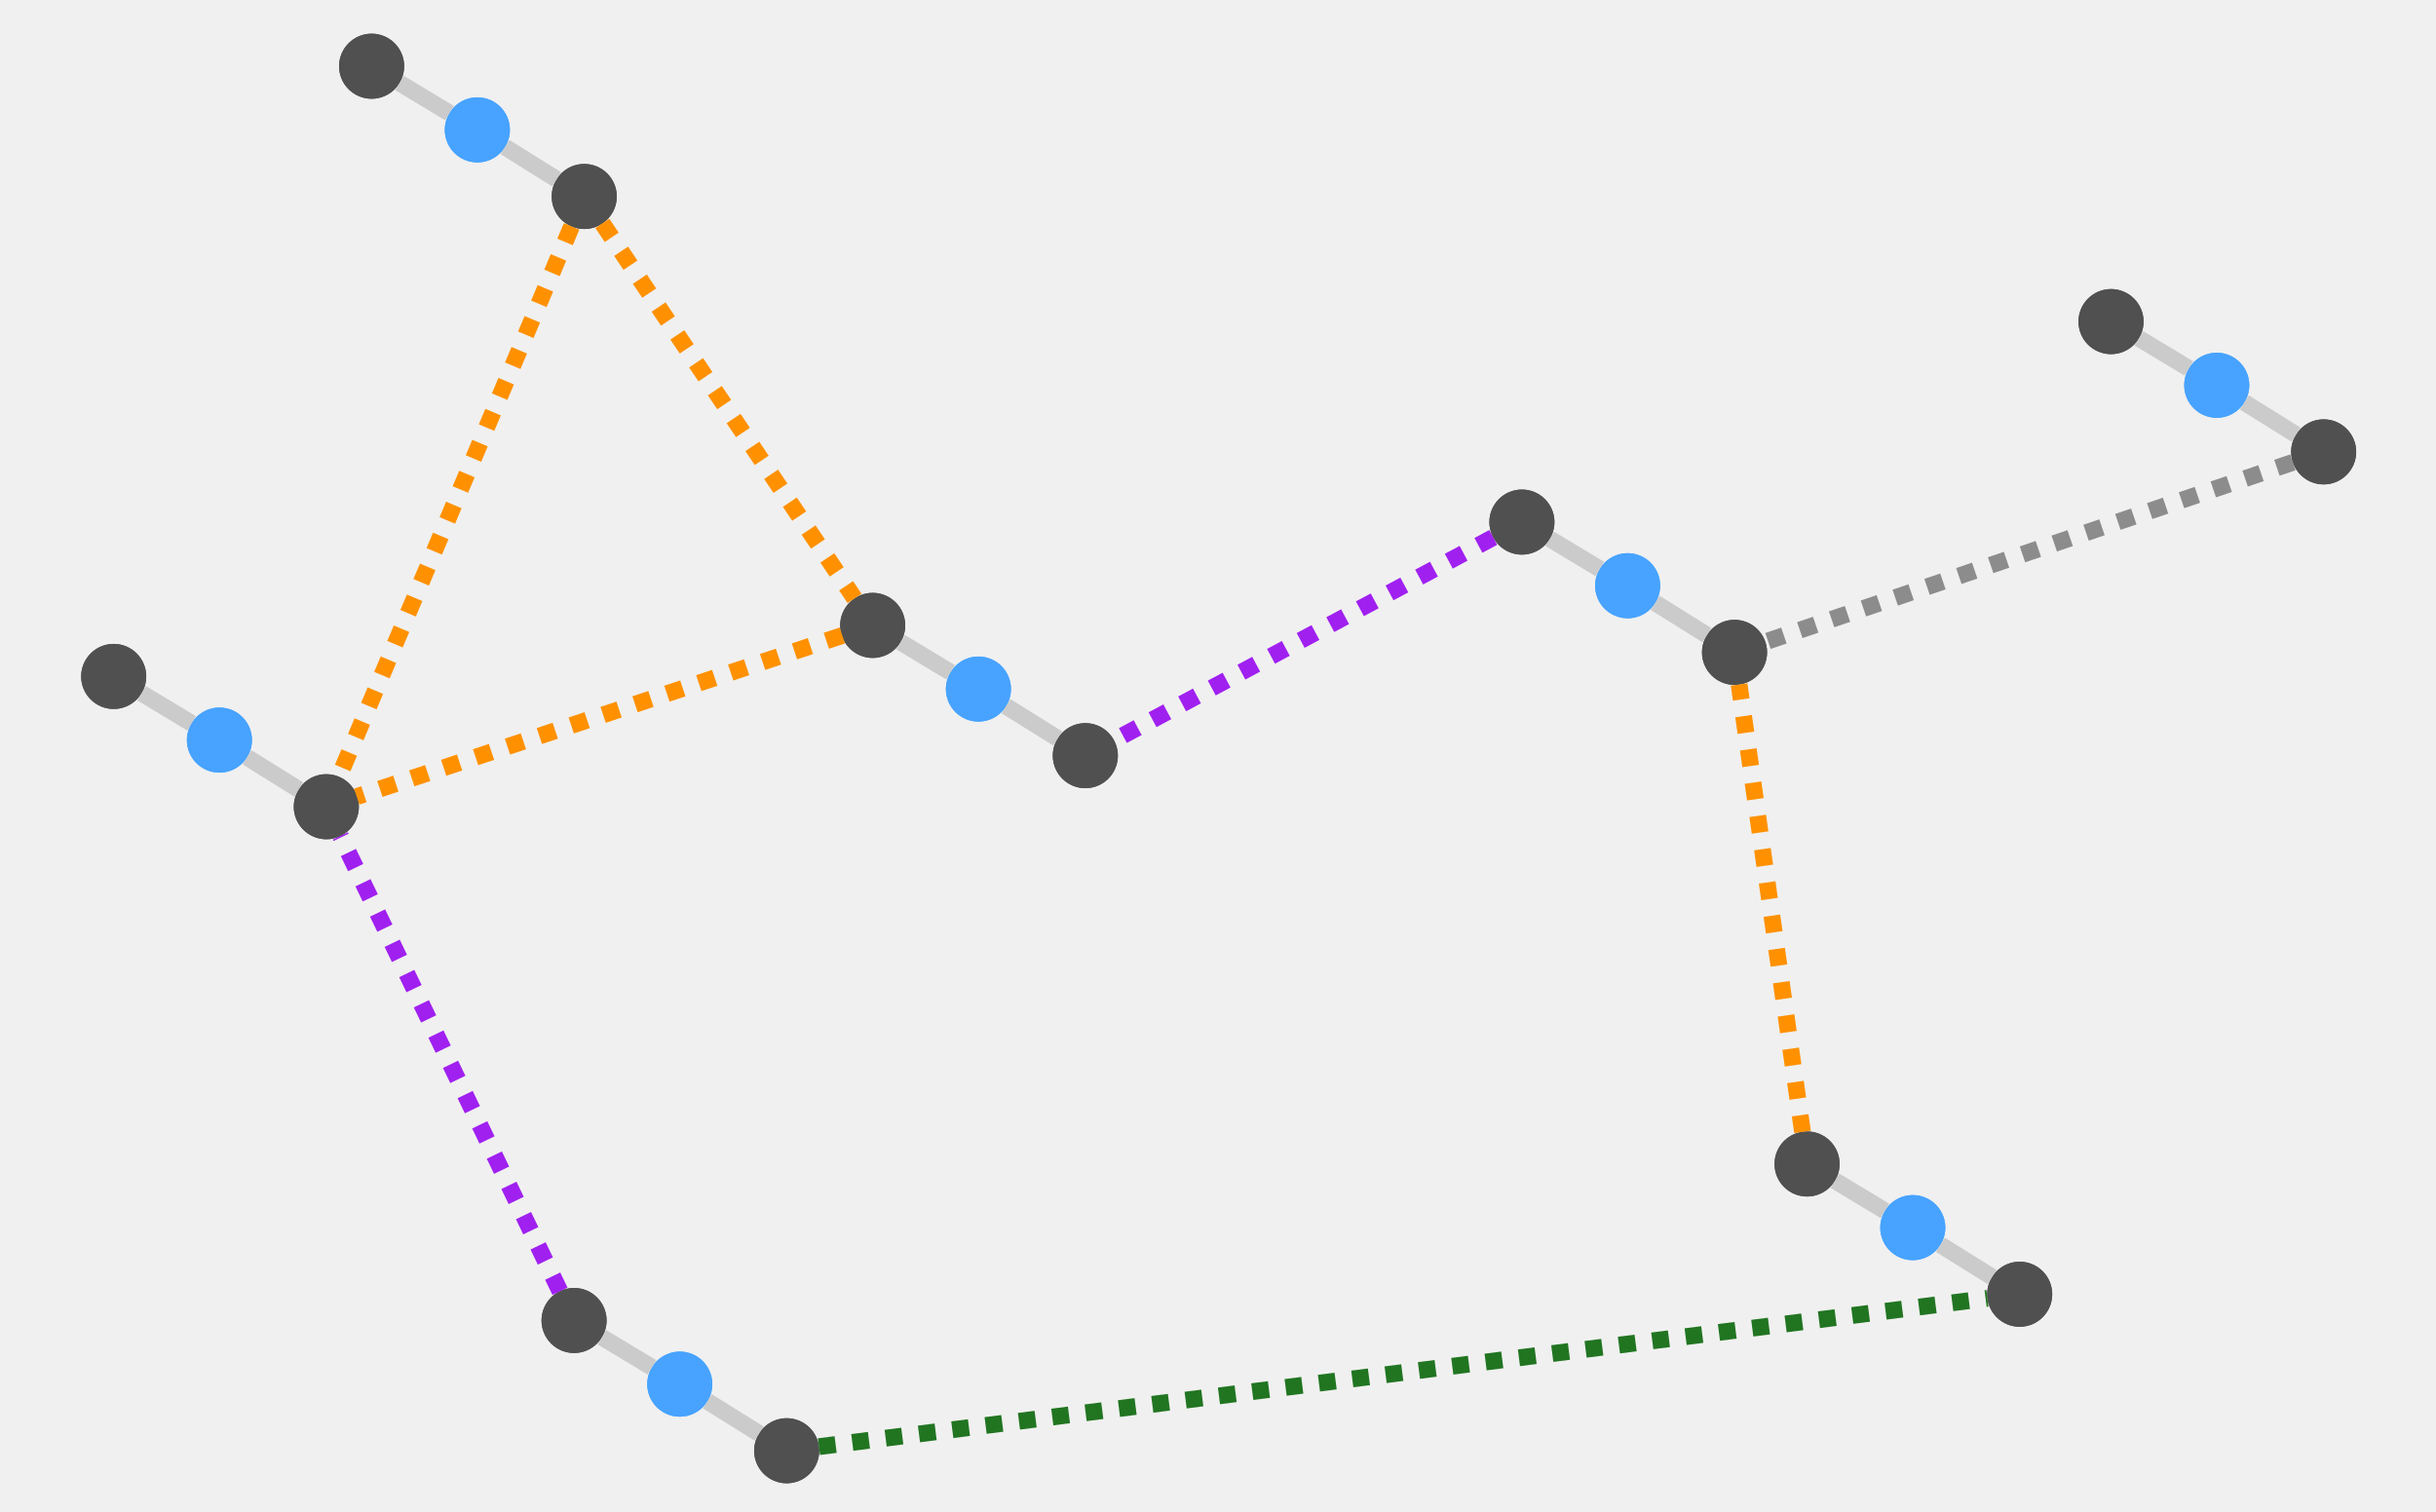
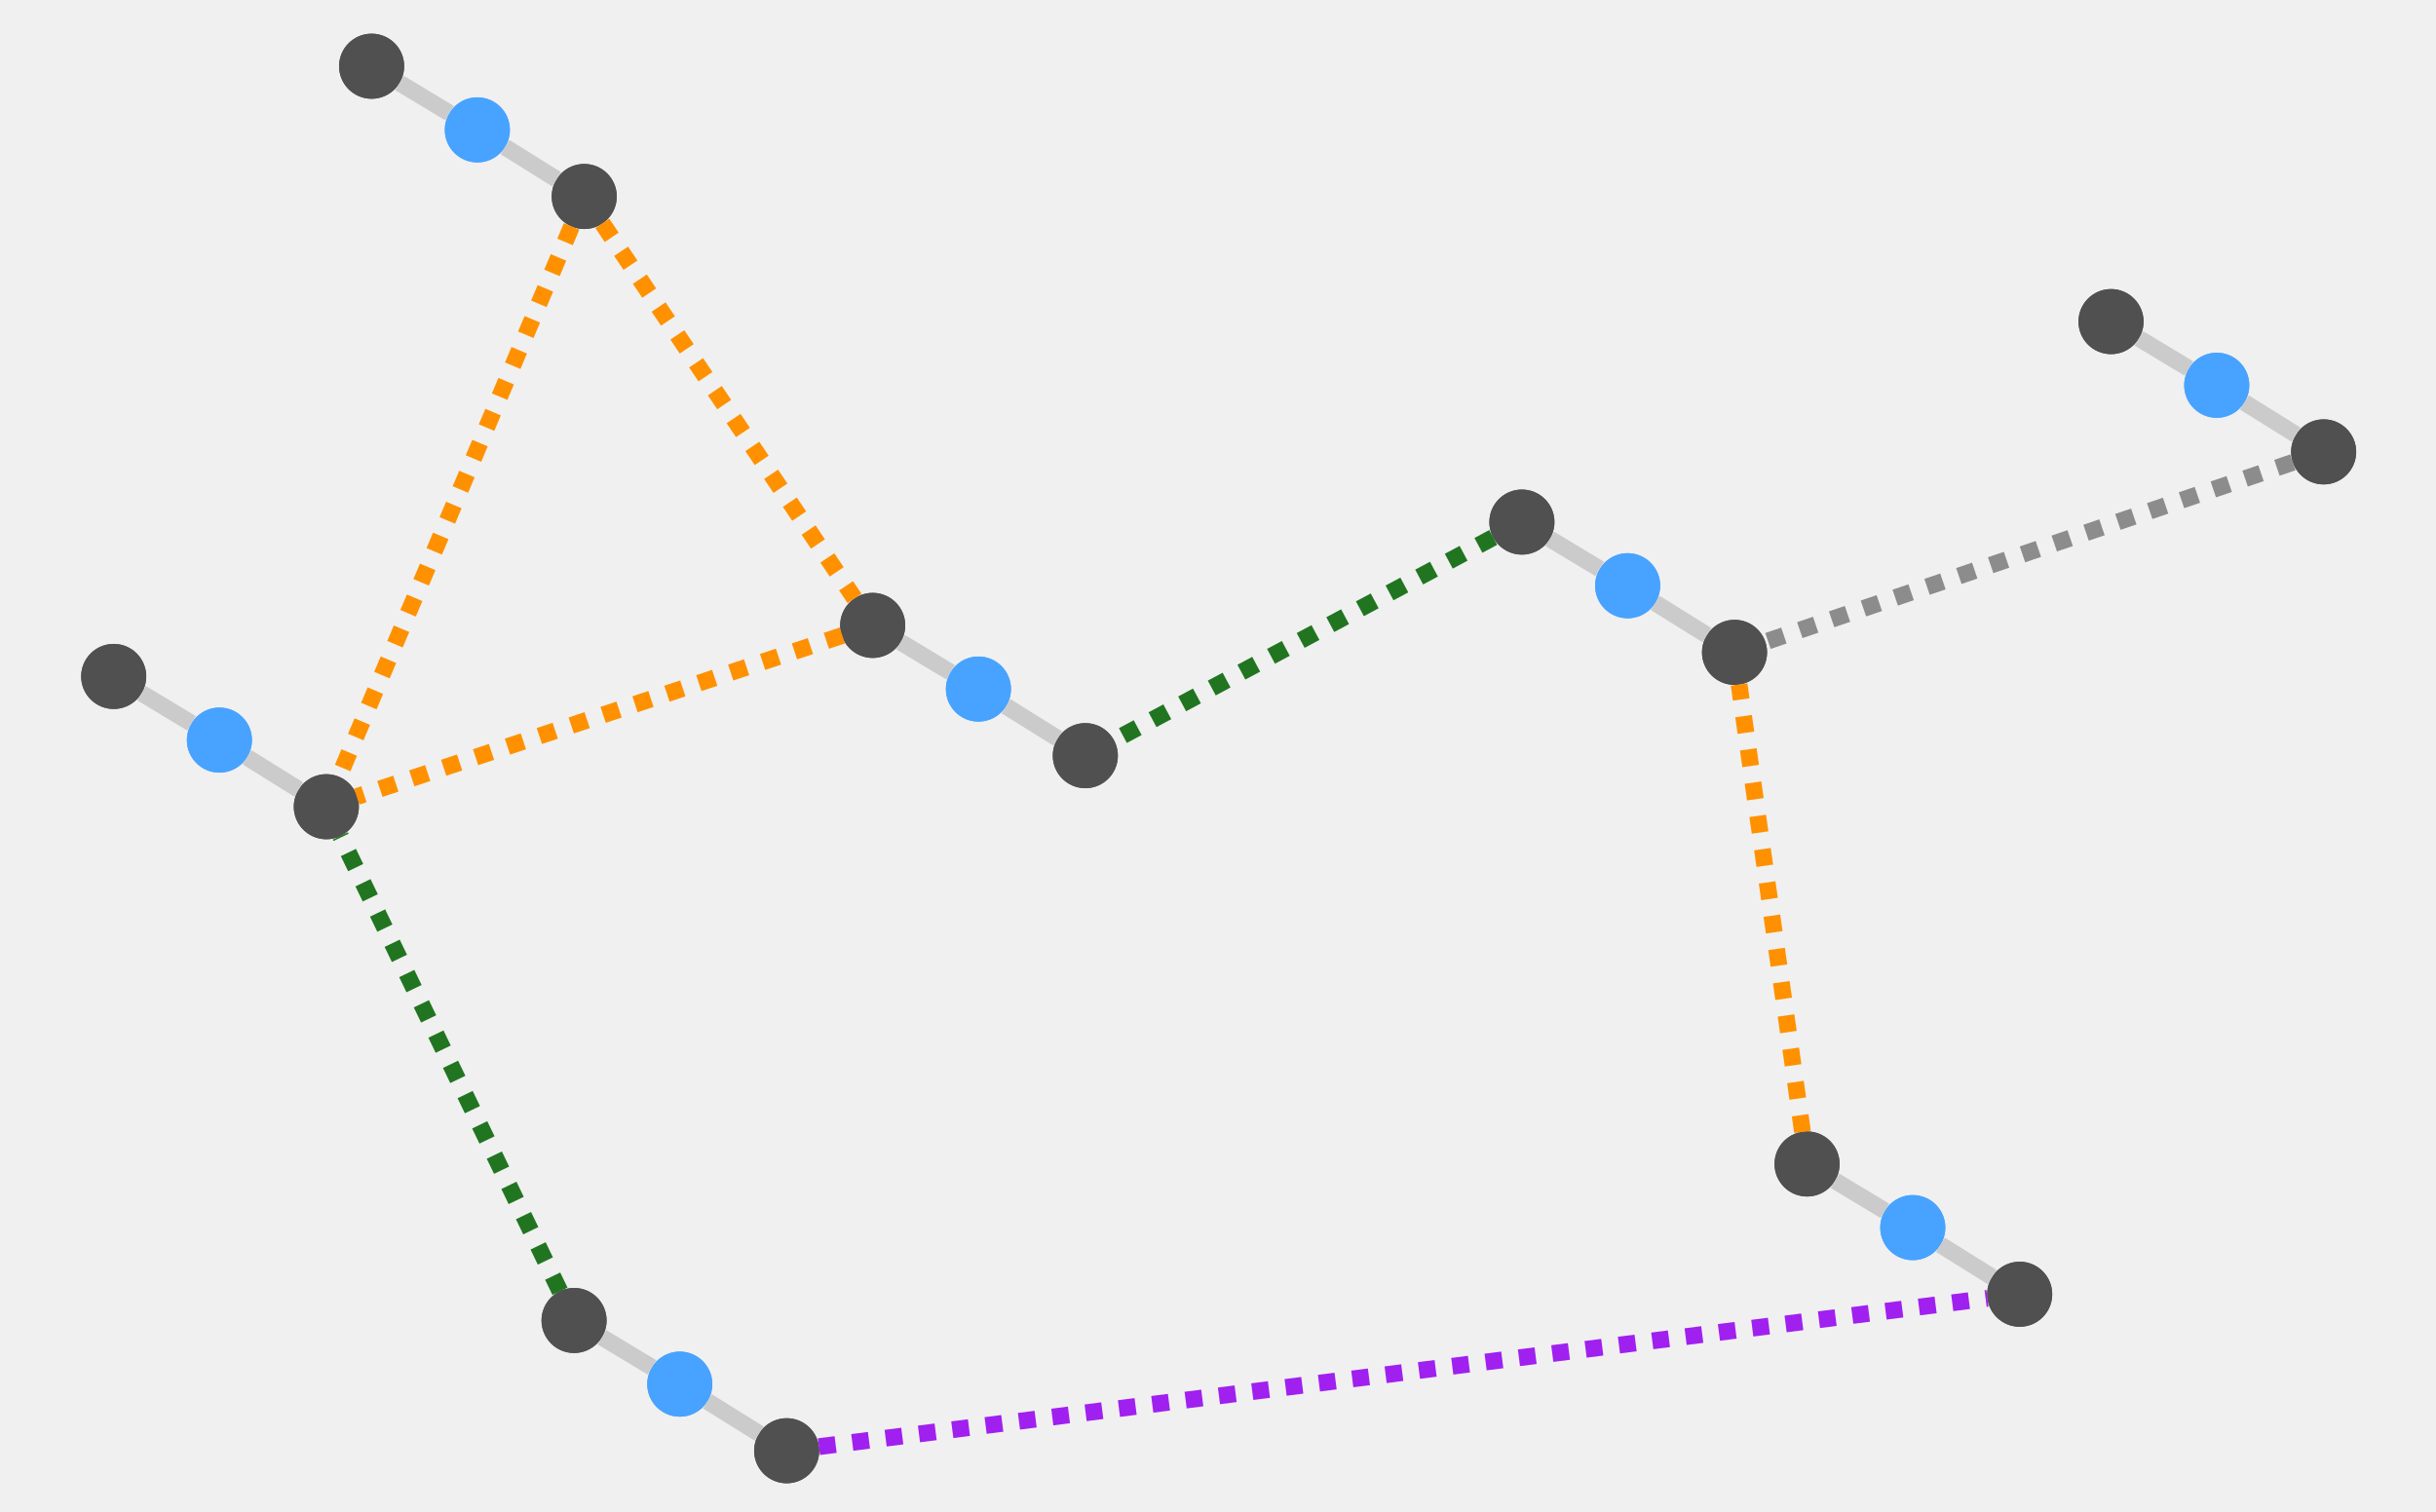
<svg xmlns="http://www.w3.org/2000/svg" width="29cm" height="18cm" viewBox="280 320 580 360">
  <rect style="fill: none; fill-opacity:0; stroke-width: 2.35099e-37; stroke: #ffffff" x="280.004" y="320.002" width="579.991" height="359.976" />
  <g>
    <ellipse style="fill: #505050" cx="357.694" cy="512.108" rx="6.75" ry="6.75" />
    <ellipse style="fill: none; fill-opacity:0; stroke-width: 2; stroke: #505050" cx="357.694" cy="512.108" rx="6.75" ry="6.75" />
    <ellipse style="fill: none; fill-opacity:0; stroke-width: 2; stroke: #505050" cx="357.694" cy="512.108" rx="6.75" ry="6.75" />
  </g>
  <g>
    <ellipse style="fill: #47a3ff" cx="332.244" cy="496.246" rx="6.75" ry="6.75" />
    <ellipse style="fill: none; fill-opacity:0; stroke-width: 2; stroke: #47a3ff" cx="332.244" cy="496.246" rx="6.75" ry="6.75" />
    <ellipse style="fill: none; fill-opacity:0; stroke-width: 2; stroke: #47a3ff" cx="332.244" cy="496.246" rx="6.75" ry="6.75" />
  </g>
  <g>
    <ellipse style="fill: #505050" cx="307.07" cy="481.086" rx="6.75" ry="6.75" />
    <ellipse style="fill: none; fill-opacity:0; stroke-width: 2; stroke: #505050" cx="307.07" cy="481.086" rx="6.75" ry="6.75" />
    <ellipse style="fill: none; fill-opacity:0; stroke-width: 2; stroke: #505050" cx="307.07" cy="481.086" rx="6.75" ry="6.75" />
  </g>
  <line style="fill: none; fill-opacity:0; stroke-width: 4; stroke: #cbcbcb" x1="313.714" y1="485.087" x2="325.6" y2="492.245" />
  <line style="fill: none; fill-opacity:0; stroke-width: 4; stroke: #cbcbcb" x1="338.818" y1="500.343" x2="351.12" y2="508.011" />
  <g>
    <ellipse style="fill: #505050" cx="467.304" cy="665.476" rx="6.75" ry="6.75" />
    <ellipse style="fill: none; fill-opacity:0; stroke-width: 2; stroke: #505050" cx="467.304" cy="665.476" rx="6.75" ry="6.75" />
    <ellipse style="fill: none; fill-opacity:0; stroke-width: 2; stroke: #505050" cx="467.304" cy="665.476" rx="6.75" ry="6.75" />
  </g>
  <g>
    <ellipse style="fill: #47a3ff" cx="441.854" cy="649.616" rx="6.75" ry="6.75" />
    <ellipse style="fill: none; fill-opacity:0; stroke-width: 2; stroke: #47a3ff" cx="441.854" cy="649.616" rx="6.75" ry="6.75" />
    <ellipse style="fill: none; fill-opacity:0; stroke-width: 2; stroke: #47a3ff" cx="441.854" cy="649.616" rx="6.75" ry="6.75" />
  </g>
  <g>
    <ellipse style="fill: #505050" cx="416.682" cy="634.456" rx="6.75" ry="6.75" />
    <ellipse style="fill: none; fill-opacity:0; stroke-width: 2; stroke: #505050" cx="416.682" cy="634.456" rx="6.75" ry="6.75" />
    <ellipse style="fill: none; fill-opacity:0; stroke-width: 2; stroke: #505050" cx="416.682" cy="634.456" rx="6.75" ry="6.75" />
  </g>
  <line style="fill: none; fill-opacity:0; stroke-width: 4; stroke: #cbcbcb" x1="423.325" y1="638.457" x2="435.211" y2="645.615" />
  <line style="fill: none; fill-opacity:0; stroke-width: 4; stroke: #cbcbcb" x1="448.428" y1="653.713" x2="460.73" y2="661.379" />
  <g>
    <ellipse style="fill: #505050" cx="538.41" cy="499.952" rx="6.75" ry="6.75" />
    <ellipse style="fill: none; fill-opacity:0; stroke-width: 2; stroke: #505050" cx="538.41" cy="499.952" rx="6.75" ry="6.75" />
    <ellipse style="fill: none; fill-opacity:0; stroke-width: 2; stroke: #505050" cx="538.41" cy="499.952" rx="6.75" ry="6.75" />
  </g>
  <g>
    <ellipse style="fill: #47a3ff" cx="512.96" cy="484.09" rx="6.75" ry="6.75" />
    <ellipse style="fill: none; fill-opacity:0; stroke-width: 2; stroke: #47a3ff" cx="512.96" cy="484.09" rx="6.75" ry="6.75" />
    <ellipse style="fill: none; fill-opacity:0; stroke-width: 2; stroke: #47a3ff" cx="512.96" cy="484.09" rx="6.75" ry="6.75" />
  </g>
  <g>
    <ellipse style="fill: #505050" cx="487.786" cy="468.932" rx="6.75" ry="6.75" />
    <ellipse style="fill: none; fill-opacity:0; stroke-width: 2; stroke: #505050" cx="487.786" cy="468.932" rx="6.75" ry="6.75" />
    <ellipse style="fill: none; fill-opacity:0; stroke-width: 2; stroke: #505050" cx="487.786" cy="468.932" rx="6.75" ry="6.75" />
  </g>
  <line style="fill: none; fill-opacity:0; stroke-width: 4; stroke: #cbcbcb" x1="494.43" y1="472.932" x2="506.316" y2="480.09" />
  <line style="fill: none; fill-opacity:0; stroke-width: 4; stroke: #cbcbcb" x1="519.534" y1="488.187" x2="531.836" y2="495.855" />
  <g>
    <ellipse style="fill: #505050" cx="419.104" cy="366.79" rx="6.75" ry="6.75" />
    <ellipse style="fill: none; fill-opacity:0; stroke-width: 2; stroke: #505050" cx="419.104" cy="366.79" rx="6.75" ry="6.75" />
    <ellipse style="fill: none; fill-opacity:0; stroke-width: 2; stroke: #505050" cx="419.104" cy="366.79" rx="6.75" ry="6.75" />
  </g>
  <g>
    <ellipse style="fill: #47a3ff" cx="393.654" cy="350.928" rx="6.75" ry="6.75" />
    <ellipse style="fill: none; fill-opacity:0; stroke-width: 2; stroke: #47a3ff" cx="393.654" cy="350.928" rx="6.75" ry="6.75" />
    <ellipse style="fill: none; fill-opacity:0; stroke-width: 2; stroke: #47a3ff" cx="393.654" cy="350.928" rx="6.75" ry="6.75" />
  </g>
  <g>
    <ellipse style="fill: #505050" cx="368.482" cy="335.77" rx="6.75" ry="6.75" />
    <ellipse style="fill: none; fill-opacity:0; stroke-width: 2; stroke: #505050" cx="368.482" cy="335.77" rx="6.75" ry="6.75" />
    <ellipse style="fill: none; fill-opacity:0; stroke-width: 2; stroke: #505050" cx="368.482" cy="335.77" rx="6.75" ry="6.75" />
  </g>
  <line style="fill: none; fill-opacity:0; stroke-width: 4; stroke: #cbcbcb" x1="375.125" y1="339.77" x2="387.011" y2="346.928" />
  <line style="fill: none; fill-opacity:0; stroke-width: 4; stroke: #cbcbcb" x1="400.228" y1="355.025" x2="412.53" y2="362.693" />
  <g>
    <ellipse style="fill: #505050" cx="692.984" cy="475.348" rx="6.75" ry="6.75" />
    <ellipse style="fill: none; fill-opacity:0; stroke-width: 2; stroke: #505050" cx="692.984" cy="475.348" rx="6.75" ry="6.75" />
    <ellipse style="fill: none; fill-opacity:0; stroke-width: 2; stroke: #505050" cx="692.984" cy="475.348" rx="6.75" ry="6.75" />
  </g>
  <g>
    <ellipse style="fill: #47a3ff" cx="667.534" cy="459.486" rx="6.75" ry="6.75" />
    <ellipse style="fill: none; fill-opacity:0; stroke-width: 2; stroke: #47a3ff" cx="667.534" cy="459.486" rx="6.75" ry="6.75" />
    <ellipse style="fill: none; fill-opacity:0; stroke-width: 2; stroke: #47a3ff" cx="667.534" cy="459.486" rx="6.75" ry="6.75" />
  </g>
  <g>
    <ellipse style="fill: #505050" cx="642.36" cy="444.328" rx="6.75" ry="6.75" />
    <ellipse style="fill: none; fill-opacity:0; stroke-width: 2; stroke: #505050" cx="642.36" cy="444.328" rx="6.75" ry="6.75" />
    <ellipse style="fill: none; fill-opacity:0; stroke-width: 2; stroke: #505050" cx="642.36" cy="444.328" rx="6.75" ry="6.75" />
  </g>
  <line style="fill: none; fill-opacity:0; stroke-width: 4; stroke: #cbcbcb" x1="649.004" y1="448.328" x2="660.89" y2="455.486" />
  <line style="fill: none; fill-opacity:0; stroke-width: 4; stroke: #cbcbcb" x1="674.108" y1="463.583" x2="686.41" y2="471.251" />
  <g>
    <ellipse style="fill: #505050" cx="760.876" cy="628.206" rx="6.75" ry="6.75" />
    <ellipse style="fill: none; fill-opacity:0; stroke-width: 2; stroke: #505050" cx="760.876" cy="628.206" rx="6.75" ry="6.75" />
    <ellipse style="fill: none; fill-opacity:0; stroke-width: 2; stroke: #505050" cx="760.876" cy="628.206" rx="6.75" ry="6.75" />
  </g>
  <g>
    <ellipse style="fill: #47a3ff" cx="735.426" cy="612.344" rx="6.75" ry="6.75" />
    <ellipse style="fill: none; fill-opacity:0; stroke-width: 2; stroke: #47a3ff" cx="735.426" cy="612.344" rx="6.75" ry="6.75" />
    <ellipse style="fill: none; fill-opacity:0; stroke-width: 2; stroke: #47a3ff" cx="735.426" cy="612.344" rx="6.75" ry="6.75" />
  </g>
  <g>
    <ellipse style="fill: #505050" cx="710.252" cy="597.186" rx="6.75" ry="6.75" />
    <ellipse style="fill: none; fill-opacity:0; stroke-width: 2; stroke: #505050" cx="710.252" cy="597.186" rx="6.75" ry="6.75" />
    <ellipse style="fill: none; fill-opacity:0; stroke-width: 2; stroke: #505050" cx="710.252" cy="597.186" rx="6.75" ry="6.75" />
  </g>
  <line style="fill: none; fill-opacity:0; stroke-width: 4; stroke: #cbcbcb" x1="716.896" y1="601.186" x2="728.782" y2="608.344" />
  <line style="fill: none; fill-opacity:0; stroke-width: 4; stroke: #cbcbcb" x1="742" y1="616.441" x2="754.302" y2="624.109" />
  <g>
    <ellipse style="fill: #505050" cx="833.248" cy="427.608" rx="6.75" ry="6.75" />
    <ellipse style="fill: none; fill-opacity:0; stroke-width: 2; stroke: #505050" cx="833.248" cy="427.608" rx="6.75" ry="6.75" />
    <ellipse style="fill: none; fill-opacity:0; stroke-width: 2; stroke: #505050" cx="833.248" cy="427.608" rx="6.75" ry="6.75" />
  </g>
  <g>
    <ellipse style="fill: #47a3ff" cx="807.798" cy="411.746" rx="6.75" ry="6.75" />
    <ellipse style="fill: none; fill-opacity:0; stroke-width: 2; stroke: #47a3ff" cx="807.798" cy="411.746" rx="6.75" ry="6.75" />
    <ellipse style="fill: none; fill-opacity:0; stroke-width: 2; stroke: #47a3ff" cx="807.798" cy="411.746" rx="6.75" ry="6.75" />
  </g>
  <g>
    <ellipse style="fill: #505050" cx="782.624" cy="396.588" rx="6.75" ry="6.75" />
    <ellipse style="fill: none; fill-opacity:0; stroke-width: 2; stroke: #505050" cx="782.624" cy="396.588" rx="6.75" ry="6.75" />
    <ellipse style="fill: none; fill-opacity:0; stroke-width: 2; stroke: #505050" cx="782.624" cy="396.588" rx="6.75" ry="6.75" />
  </g>
  <line style="fill: none; fill-opacity:0; stroke-width: 4; stroke: #cbcbcb" x1="789.268" y1="400.588" x2="801.154" y2="407.746" />
  <line style="fill: none; fill-opacity:0; stroke-width: 4; stroke: #cbcbcb" x1="814.372" y1="415.843" x2="826.674" y2="423.511" />
  <line style="fill: none; fill-opacity:0; stroke-width: 4; stroke-dasharray: 4; stroke: #ff9100" x1="423.414" y1="373.198" x2="483.46" y2="462.499" />
-   <line style="fill: none; fill-opacity:0; stroke-width: 4; stroke-dasharray: 4; stroke: #a020f0" x1="635.525" y1="447.985" x2="545.242" y2="496.294" />
+   <line style="fill: none; fill-opacity:0; stroke-width: 4; stroke-dasharray: 4; stroke: #217521" x1="635.525" y1="447.985" x2="545.242" y2="496.294" />
  <line style="fill: none; fill-opacity:0; stroke-width: 4; stroke-dasharray: 4; stroke: #ff9100" x1="709.169" y1="589.541" x2="694.067" y2="482.993" />
  <line style="fill: none; fill-opacity:0; stroke-width: 4; stroke-dasharray: 4; stroke: #8c8c8c" x1="825.91" y1="430.104" x2="700.32" y2="472.85" />
  <line style="fill: none; fill-opacity:0; stroke-width: 4; stroke-dasharray: 4; stroke: #ff9100" x1="416.087" y1="373.93" x2="360.711" y2="504.968" />
  <line style="fill: none; fill-opacity:0; stroke-width: 4; stroke-dasharray: 4; stroke: #ff9100" x1="480.545" y1="471.335" x2="364.935" y2="509.705" />
-   <line style="fill: none; fill-opacity:0; stroke-width: 4; stroke-dasharray: 4; stroke: #a020f0" x1="413.326" y1="627.496" x2="361.05" y2="519.068" />
-   <line style="fill: none; fill-opacity:0; stroke-width: 4; stroke-dasharray: 4; stroke: #217521" x1="474.991" y1="664.5" x2="753.189" y2="629.182" />
+   <line style="fill: none; fill-opacity:0; stroke-width: 4; stroke-dasharray: 4; stroke: #217521" x1="413.326" y1="627.496" x2="361.05" y2="519.068" />
+   <line style="fill: none; fill-opacity:0; stroke-width: 4; stroke-dasharray: 4; stroke: #a020f0" x1="474.991" y1="664.5" x2="753.189" y2="629.182" />
</svg>
